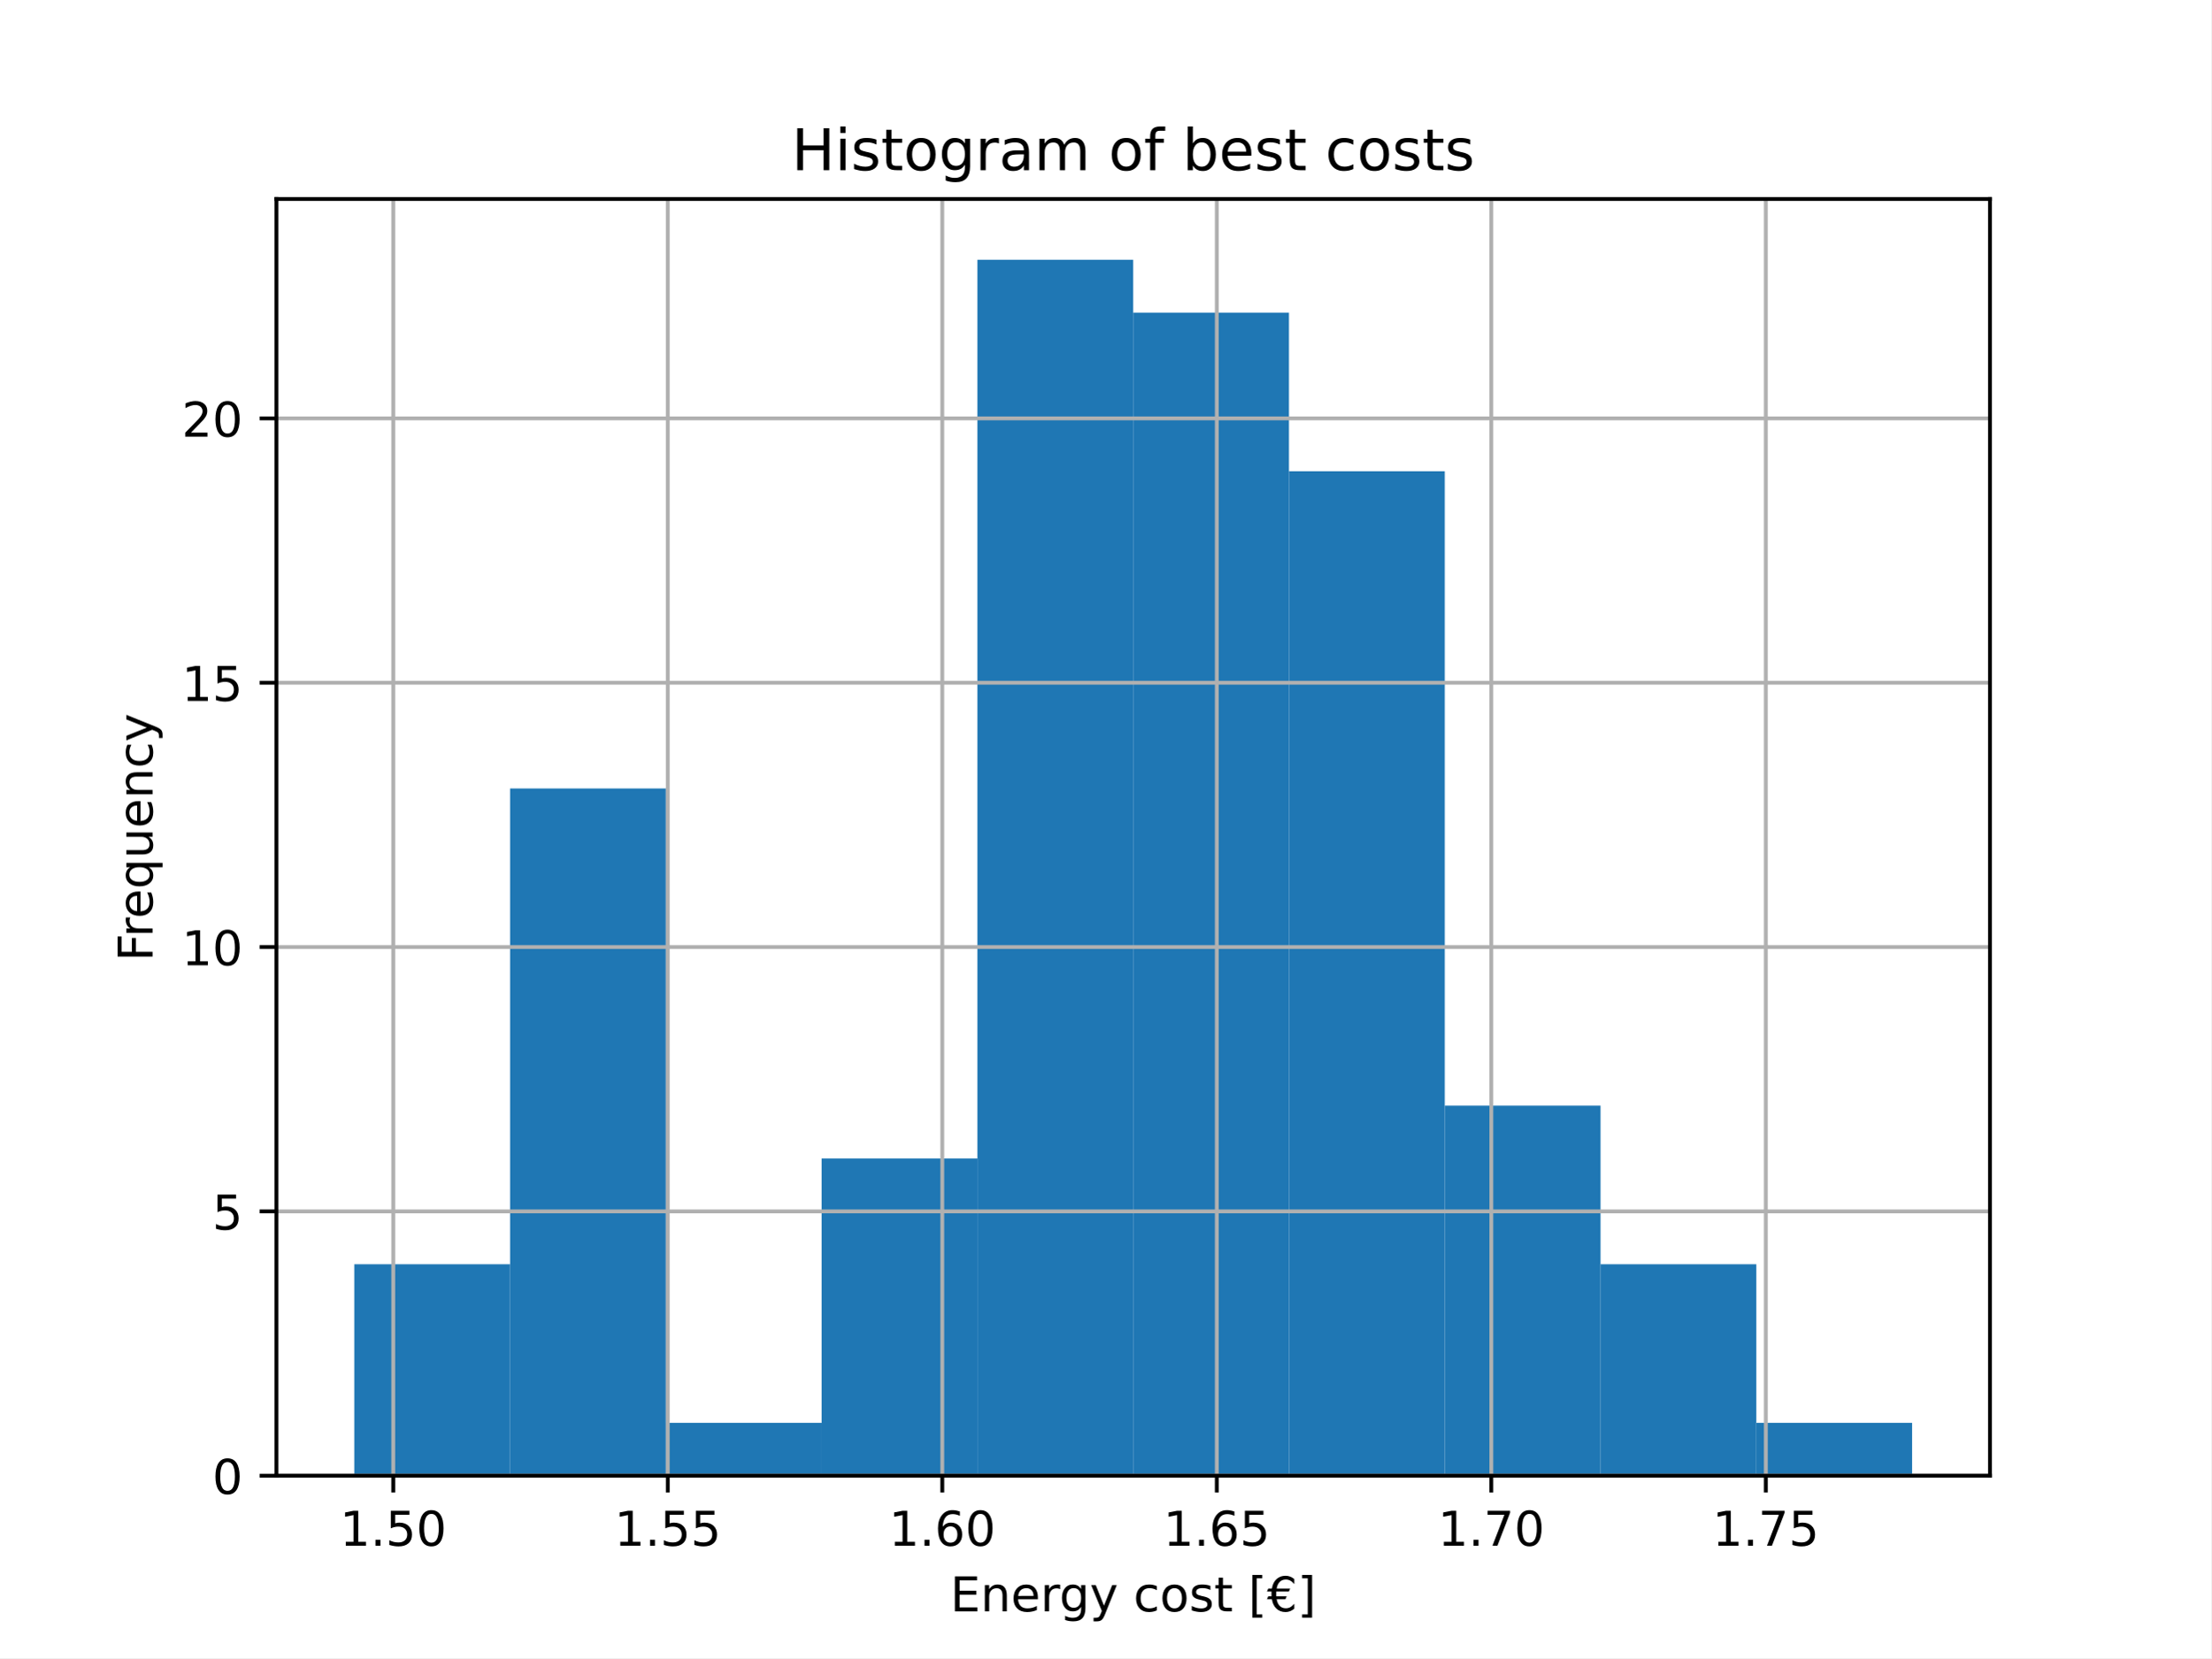
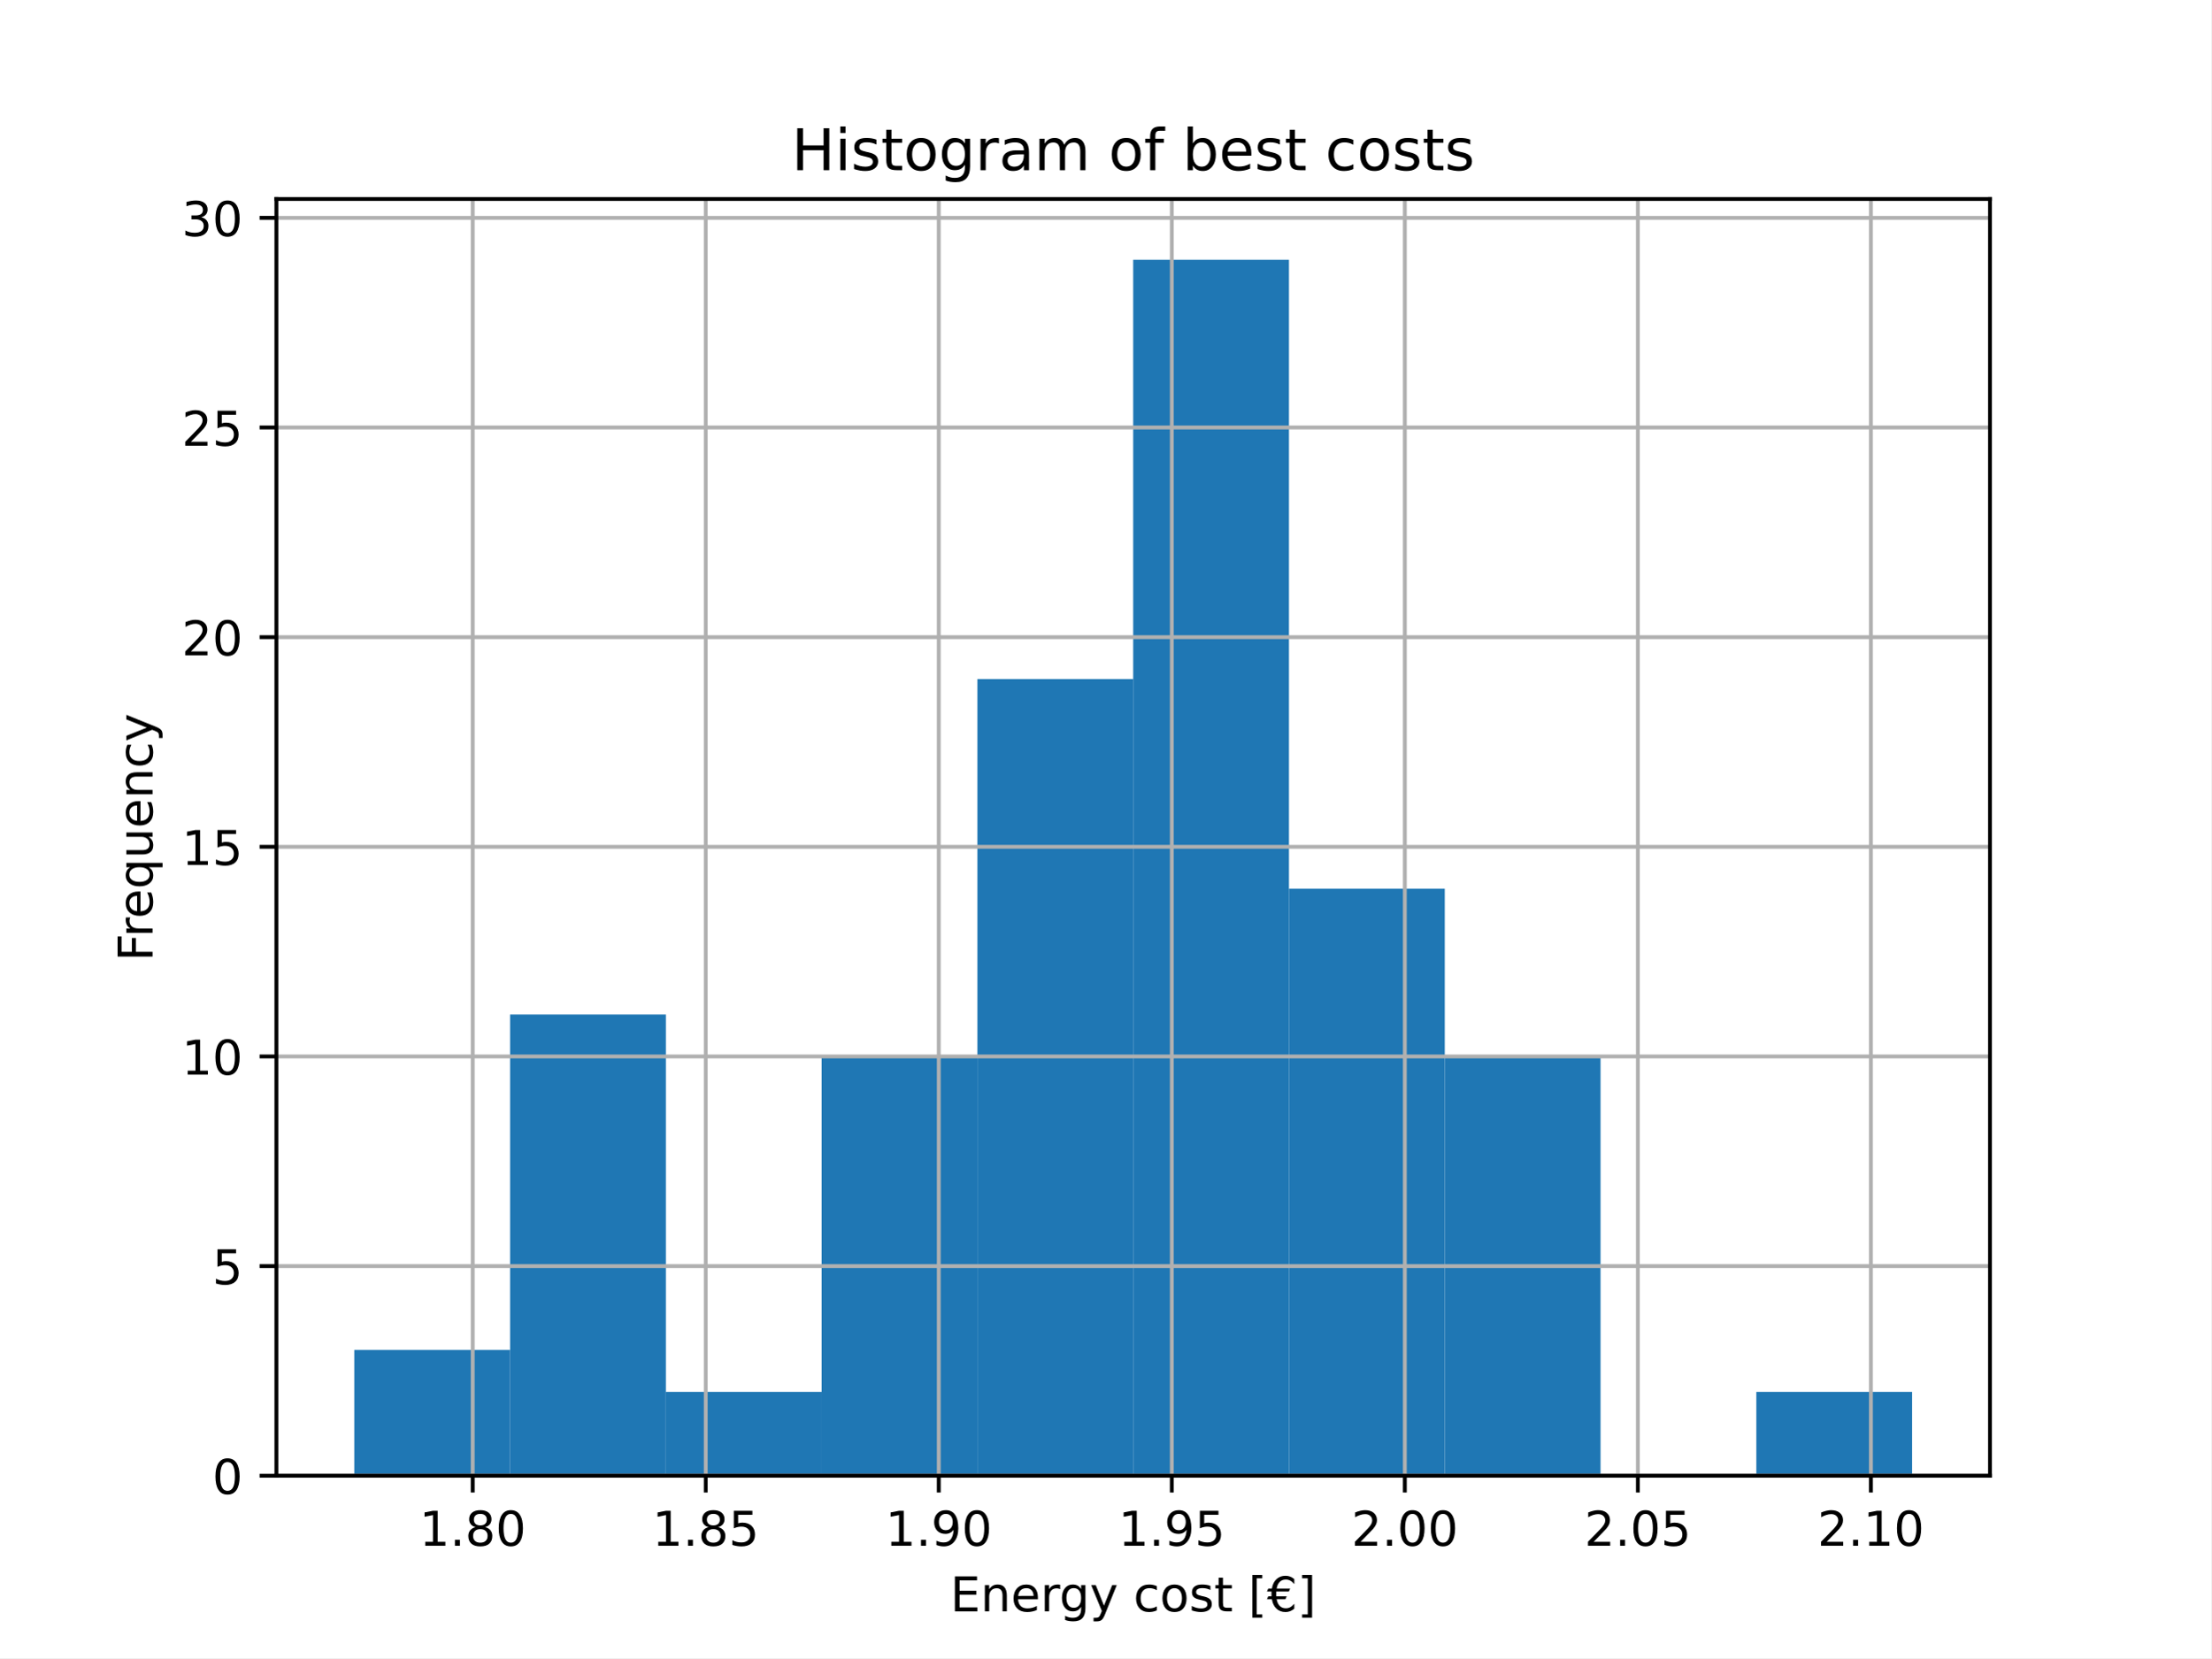
<svg xmlns="http://www.w3.org/2000/svg" xmlns:xlink="http://www.w3.org/1999/xlink" width="460.8pt" height="345.6pt" viewBox="0 0 460.8 345.6" version="1.1">
  <defs>
    <style type="text/css">*{stroke-linejoin: round; stroke-linecap: butt}</style>
  </defs>
  <g id="figure_1">
    <g id="patch_1">
      <path d="M 0 345.6  L 460.8 345.6  L 460.8 0  L 0 0  z " style="fill: #ffffff" />
    </g>
    <g id="axes_1">
      <g id="patch_2">
        <path d="M 57.6 307.584  L 414.72 307.584  L 414.72 41.472  L 57.6 41.472  z " style="fill: #ffffff" />
      </g>
      <g id="patch_3">
-         <path d="M 73.833 307.584  L 106.298 307.584  L 106.298 263.507  L 73.833 263.507  z " clip-path="url(#p24745ad44f)" style="fill: #1f77b4" />
+         <path d="M 73.833 307.584  L 106.298 307.584  L 106.298 281.366  L 73.833 281.366  z " clip-path="url(#pb0ea1dc744)" style="fill: #1f77b4" />
      </g>
      <g id="patch_4">
-         <path d="M 106.298 307.584  L 138.764 307.584  L 138.764 164.335  L 106.298 164.335  z " clip-path="url(#p24745ad44f)" style="fill: #1f77b4" />
+         <path d="M 106.298 307.584  L 138.764 307.584  L 138.764 211.452  L 106.298 211.452  z " clip-path="url(#pb0ea1dc744)" style="fill: #1f77b4" />
      </g>
      <g id="patch_5">
-         <path d="M 138.764 307.584  L 171.229 307.584  L 171.229 296.565  L 138.764 296.565  z " clip-path="url(#p24745ad44f)" style="fill: #1f77b4" />
+         <path d="M 138.764 307.584  L 171.229 307.584  L 171.229 290.105  L 138.764 290.105  z " clip-path="url(#pb0ea1dc744)" style="fill: #1f77b4" />
      </g>
      <g id="patch_6">
-         <path d="M 171.229 307.584  L 203.695 307.584  L 203.695 241.469  L 171.229 241.469  z " clip-path="url(#p24745ad44f)" style="fill: #1f77b4" />
+         <path d="M 171.229 307.584  L 203.695 307.584  L 203.695 220.191  L 171.229 220.191  z " clip-path="url(#pb0ea1dc744)" style="fill: #1f77b4" />
      </g>
      <g id="patch_7">
-         <path d="M 203.695 307.584  L 236.16 307.584  L 236.16 54.144  L 203.695 54.144  z " clip-path="url(#p24745ad44f)" style="fill: #1f77b4" />
+         <path d="M 203.695 307.584  L 236.16 307.584  L 236.16 141.537  L 203.695 141.537  z " clip-path="url(#pb0ea1dc744)" style="fill: #1f77b4" />
      </g>
      <g id="patch_8">
-         <path d="M 236.16 307.584  L 268.625 307.584  L 268.625 65.163  L 236.16 65.163  z " clip-path="url(#p24745ad44f)" style="fill: #1f77b4" />
+         <path d="M 236.16 307.584  L 268.625 307.584  L 268.625 54.144  L 236.16 54.144  z " clip-path="url(#pb0ea1dc744)" style="fill: #1f77b4" />
      </g>
      <g id="patch_9">
-         <path d="M 268.625 307.584  L 301.091 307.584  L 301.091 98.221  L 268.625 98.221  z " clip-path="url(#p24745ad44f)" style="fill: #1f77b4" />
+         <path d="M 268.625 307.584  L 301.091 307.584  L 301.091 185.234  L 268.625 185.234  z " clip-path="url(#pb0ea1dc744)" style="fill: #1f77b4" />
      </g>
      <g id="patch_10">
-         <path d="M 301.091 307.584  L 333.556 307.584  L 333.556 230.45  L 301.091 230.45  z " clip-path="url(#p24745ad44f)" style="fill: #1f77b4" />
+         <path d="M 301.091 307.584  L 333.556 307.584  L 333.556 220.191  L 301.091 220.191  z " clip-path="url(#pb0ea1dc744)" style="fill: #1f77b4" />
      </g>
      <g id="patch_11">
-         <path d="M 333.556 307.584  L 366.022 307.584  L 366.022 263.507  L 333.556 263.507  z " clip-path="url(#p24745ad44f)" style="fill: #1f77b4" />
+         <path d="M 333.556 307.584  L 366.022 307.584  L 366.022 307.584  L 333.556 307.584  z " clip-path="url(#pb0ea1dc744)" style="fill: #1f77b4" />
      </g>
      <g id="patch_12">
-         <path d="M 366.022 307.584  L 398.487 307.584  L 398.487 296.565  L 366.022 296.565  z " clip-path="url(#p24745ad44f)" style="fill: #1f77b4" />
+         <path d="M 366.022 307.584  L 398.487 307.584  L 398.487 290.105  L 366.022 290.105  z " clip-path="url(#pb0ea1dc744)" style="fill: #1f77b4" />
      </g>
      <g id="matplotlib.axis_1">
        <g id="xtick_1">
          <g id="line2d_1">
-             <path d="M 81.953 307.584  L 81.953 41.472  " clip-path="url(#p24745ad44f)" style="fill: none; stroke: #b0b0b0; stroke-width: 0.8; stroke-linecap: square" />
+             <path d="M 98.51 307.584  L 98.51 41.472  " clip-path="url(#pb0ea1dc744)" style="fill: none; stroke: #b0b0b0; stroke-width: 0.8; stroke-linecap: square" />
          </g>
          <g id="line2d_2">
            <defs>
-               <path id="mdf39eae958" d="M 0 0  L 0 3.5  " style="stroke: #000000; stroke-width: 0.8" />
+               <path id="md503372b90" d="M 0 0  L 0 3.5  " style="stroke: #000000; stroke-width: 0.8" />
            </defs>
            <g>
-               <use xlink:href="#mdf39eae958" x="81.953" y="307.584" style="stroke: #000000; stroke-width: 0.8" />
+               <use xlink:href="#md503372b90" x="98.51" y="307.584" style="stroke: #000000; stroke-width: 0.8" />
            </g>
          </g>
          <g id="text_1">
-             <g transform="translate(70.8206 322.1824) scale(0.1 -0.1)">
+             <g transform="translate(87.37721 322.1824) scale(0.1 -0.1)">
              <defs>
                <path id="DejaVuSans-31" d="M 794 531  L 1825 531  L 1825 4091  L 703 3866  L 703 4441  L 1819 4666  L 2450 4666  L 2450 531  L 3481 531  L 3481 0  L 794 0  L 794 531  z " transform="scale(0.015625)" />
                <path id="DejaVuSans-2e" d="M 684 794  L 1344 794  L 1344 0  L 684 0  L 684 794  z " transform="scale(0.015625)" />
-                 <path id="DejaVuSans-35" d="M 691 4666  L 3169 4666  L 3169 4134  L 1269 4134  L 1269 2991  Q 1406 3038 1543 3061  Q 1681 3084 1819 3084  Q 2600 3084 3056 2656  Q 3513 2228 3513 1497  Q 3513 744 3044 326  Q 2575 -91 1722 -91  Q 1428 -91 1123 -41  Q 819 9 494 109  L 494 744  Q 775 591 1075 516  Q 1375 441 1709 441  Q 2250 441 2565 725  Q 2881 1009 2881 1497  Q 2881 1984 2565 2268  Q 2250 2553 1709 2553  Q 1456 2553 1204 2497  Q 953 2441 691 2322  L 691 4666  z " transform="scale(0.015625)" />
+                 <path id="DejaVuSans-38" d="M 2034 2216  Q 1584 2216 1326 1975  Q 1069 1734 1069 1313  Q 1069 891 1326 650  Q 1584 409 2034 409  Q 2484 409 2743 651  Q 3003 894 3003 1313  Q 3003 1734 2745 1975  Q 2488 2216 2034 2216  z M 1403 2484  Q 997 2584 770 2862  Q 544 3141 544 3541  Q 544 4100 942 4425  Q 1341 4750 2034 4750  Q 2731 4750 3128 4425  Q 3525 4100 3525 3541  Q 3525 3141 3298 2862  Q 3072 2584 2669 2484  Q 3125 2378 3379 2068  Q 3634 1759 3634 1313  Q 3634 634 3220 271  Q 2806 -91 2034 -91  Q 1263 -91 848 271  Q 434 634 434 1313  Q 434 1759 690 2068  Q 947 2378 1403 2484  z M 1172 3481  Q 1172 3119 1398 2916  Q 1625 2713 2034 2713  Q 2441 2713 2670 2916  Q 2900 3119 2900 3481  Q 2900 3844 2670 4047  Q 2441 4250 2034 4250  Q 1625 4250 1398 4047  Q 1172 3844 1172 3481  z " transform="scale(0.015625)" />
                <path id="DejaVuSans-30" d="M 2034 4250  Q 1547 4250 1301 3770  Q 1056 3291 1056 2328  Q 1056 1369 1301 889  Q 1547 409 2034 409  Q 2525 409 2770 889  Q 3016 1369 3016 2328  Q 3016 3291 2770 3770  Q 2525 4250 2034 4250  z M 2034 4750  Q 2819 4750 3233 4129  Q 3647 3509 3647 2328  Q 3647 1150 3233 529  Q 2819 -91 2034 -91  Q 1250 -91 836 529  Q 422 1150 422 2328  Q 422 3509 836 4129  Q 1250 4750 2034 4750  z " transform="scale(0.015625)" />
              </defs>
              <use xlink:href="#DejaVuSans-31" />
              <use xlink:href="#DejaVuSans-2e" x="63.623" />
-               <use xlink:href="#DejaVuSans-35" x="95.41" />
+               <use xlink:href="#DejaVuSans-38" x="95.41" />
              <use xlink:href="#DejaVuSans-30" x="159.033" />
            </g>
          </g>
        </g>
        <g id="xtick_2">
          <g id="line2d_3">
-             <path d="M 139.164 307.584  L 139.164 41.472  " clip-path="url(#p24745ad44f)" style="fill: none; stroke: #b0b0b0; stroke-width: 0.8; stroke-linecap: square" />
+             <path d="M 147.076 307.584  L 147.076 41.472  " clip-path="url(#pb0ea1dc744)" style="fill: none; stroke: #b0b0b0; stroke-width: 0.8; stroke-linecap: square" />
          </g>
          <g id="line2d_4">
            <g>
-               <use xlink:href="#mdf39eae958" x="139.164" y="307.584" style="stroke: #000000; stroke-width: 0.8" />
+               <use xlink:href="#md503372b90" x="147.076" y="307.584" style="stroke: #000000; stroke-width: 0.8" />
            </g>
          </g>
          <g id="text_2">
-             <g transform="translate(128.0309 322.1824) scale(0.1 -0.1)">
-               <use xlink:href="#DejaVuSans-31" />
-               <use xlink:href="#DejaVuSans-2e" x="63.623" />
-               <use xlink:href="#DejaVuSans-35" x="95.41" />
+             <g transform="translate(135.943 322.1824) scale(0.1 -0.1)">
+               <defs>
+                 <path id="DejaVuSans-35" d="M 691 4666  L 3169 4666  L 3169 4134  L 1269 4134  L 1269 2991  Q 1406 3038 1543 3061  Q 1681 3084 1819 3084  Q 2600 3084 3056 2656  Q 3513 2228 3513 1497  Q 3513 744 3044 326  Q 2575 -91 1722 -91  Q 1428 -91 1123 -41  Q 819 9 494 109  L 494 744  Q 775 591 1075 516  Q 1375 441 1709 441  Q 2250 441 2565 725  Q 2881 1009 2881 1497  Q 2881 1984 2565 2268  Q 2250 2553 1709 2553  Q 1456 2553 1204 2497  Q 953 2441 691 2322  L 691 4666  z " transform="scale(0.015625)" />
+               </defs>
+               <use xlink:href="#DejaVuSans-31" />
+               <use xlink:href="#DejaVuSans-2e" x="63.623" />
+               <use xlink:href="#DejaVuSans-38" x="95.41" />
              <use xlink:href="#DejaVuSans-35" x="159.033" />
            </g>
          </g>
        </g>
        <g id="xtick_3">
          <g id="line2d_5">
-             <path d="M 196.374 307.584  L 196.374 41.472  " clip-path="url(#p24745ad44f)" style="fill: none; stroke: #b0b0b0; stroke-width: 0.8; stroke-linecap: square" />
+             <path d="M 195.642 307.584  L 195.642 41.472  " clip-path="url(#pb0ea1dc744)" style="fill: none; stroke: #b0b0b0; stroke-width: 0.8; stroke-linecap: square" />
          </g>
          <g id="line2d_6">
            <g>
-               <use xlink:href="#mdf39eae958" x="196.374" y="307.584" style="stroke: #000000; stroke-width: 0.8" />
+               <use xlink:href="#md503372b90" x="195.642" y="307.584" style="stroke: #000000; stroke-width: 0.8" />
            </g>
          </g>
          <g id="text_3">
-             <g transform="translate(185.2412 322.1824) scale(0.1 -0.1)">
+             <g transform="translate(184.5088 322.1824) scale(0.1 -0.1)">
              <defs>
-                 <path id="DejaVuSans-36" d="M 2113 2584  Q 1688 2584 1439 2293  Q 1191 2003 1191 1497  Q 1191 994 1439 701  Q 1688 409 2113 409  Q 2538 409 2786 701  Q 3034 994 3034 1497  Q 3034 2003 2786 2293  Q 2538 2584 2113 2584  z M 3366 4563  L 3366 3988  Q 3128 4100 2886 4159  Q 2644 4219 2406 4219  Q 1781 4219 1451 3797  Q 1122 3375 1075 2522  Q 1259 2794 1537 2939  Q 1816 3084 2150 3084  Q 2853 3084 3261 2657  Q 3669 2231 3669 1497  Q 3669 778 3244 343  Q 2819 -91 2113 -91  Q 1303 -91 875 529  Q 447 1150 447 2328  Q 447 3434 972 4092  Q 1497 4750 2381 4750  Q 2619 4750 2861 4703  Q 3103 4656 3366 4563  z " transform="scale(0.015625)" />
+                 <path id="DejaVuSans-39" d="M 703 97  L 703 672  Q 941 559 1184 500  Q 1428 441 1663 441  Q 2288 441 2617 861  Q 2947 1281 2994 2138  Q 2813 1869 2534 1725  Q 2256 1581 1919 1581  Q 1219 1581 811 2004  Q 403 2428 403 3163  Q 403 3881 828 4315  Q 1253 4750 1959 4750  Q 2769 4750 3195 4129  Q 3622 3509 3622 2328  Q 3622 1225 3098 567  Q 2575 -91 1691 -91  Q 1453 -91 1209 -44  Q 966 3 703 97  z M 1959 2075  Q 2384 2075 2632 2365  Q 2881 2656 2881 3163  Q 2881 3666 2632 3958  Q 2384 4250 1959 4250  Q 1534 4250 1286 3958  Q 1038 3666 1038 3163  Q 1038 2656 1286 2365  Q 1534 2075 1959 2075  z " transform="scale(0.015625)" />
              </defs>
              <use xlink:href="#DejaVuSans-31" />
              <use xlink:href="#DejaVuSans-2e" x="63.623" />
-               <use xlink:href="#DejaVuSans-36" x="95.41" />
+               <use xlink:href="#DejaVuSans-39" x="95.41" />
              <use xlink:href="#DejaVuSans-30" x="159.033" />
            </g>
          </g>
        </g>
        <g id="xtick_4">
          <g id="line2d_7">
-             <path d="M 253.584 307.584  L 253.584 41.472  " clip-path="url(#p24745ad44f)" style="fill: none; stroke: #b0b0b0; stroke-width: 0.8; stroke-linecap: square" />
+             <path d="M 244.207 307.584  L 244.207 41.472  " clip-path="url(#pb0ea1dc744)" style="fill: none; stroke: #b0b0b0; stroke-width: 0.8; stroke-linecap: square" />
          </g>
          <g id="line2d_8">
            <g>
-               <use xlink:href="#mdf39eae958" x="253.584" y="307.584" style="stroke: #000000; stroke-width: 0.8" />
+               <use xlink:href="#md503372b90" x="244.207" y="307.584" style="stroke: #000000; stroke-width: 0.8" />
            </g>
          </g>
          <g id="text_4">
-             <g transform="translate(242.4516 322.1824) scale(0.1 -0.1)">
-               <use xlink:href="#DejaVuSans-31" />
-               <use xlink:href="#DejaVuSans-2e" x="63.623" />
-               <use xlink:href="#DejaVuSans-36" x="95.41" />
+             <g transform="translate(233.0746 322.1824) scale(0.1 -0.1)">
+               <use xlink:href="#DejaVuSans-31" />
+               <use xlink:href="#DejaVuSans-2e" x="63.623" />
+               <use xlink:href="#DejaVuSans-39" x="95.41" />
              <use xlink:href="#DejaVuSans-35" x="159.033" />
            </g>
          </g>
        </g>
        <g id="xtick_5">
          <g id="line2d_9">
-             <path d="M 310.795 307.584  L 310.795 41.472  " clip-path="url(#p24745ad44f)" style="fill: none; stroke: #b0b0b0; stroke-width: 0.8; stroke-linecap: square" />
+             <path d="M 292.773 307.584  L 292.773 41.472  " clip-path="url(#pb0ea1dc744)" style="fill: none; stroke: #b0b0b0; stroke-width: 0.8; stroke-linecap: square" />
          </g>
          <g id="line2d_10">
            <g>
-               <use xlink:href="#mdf39eae958" x="310.795" y="307.584" style="stroke: #000000; stroke-width: 0.8" />
+               <use xlink:href="#md503372b90" x="292.773" y="307.584" style="stroke: #000000; stroke-width: 0.8" />
            </g>
          </g>
          <g id="text_5">
-             <g transform="translate(299.6619 322.1824) scale(0.1 -0.1)">
+             <g transform="translate(281.6404 322.1824) scale(0.1 -0.1)">
              <defs>
-                 <path id="DejaVuSans-37" d="M 525 4666  L 3525 4666  L 3525 4397  L 1831 0  L 1172 0  L 2766 4134  L 525 4134  L 525 4666  z " transform="scale(0.015625)" />
+                 <path id="DejaVuSans-32" d="M 1228 531  L 3431 531  L 3431 0  L 469 0  L 469 531  Q 828 903 1448 1529  Q 2069 2156 2228 2338  Q 2531 2678 2651 2914  Q 2772 3150 2772 3378  Q 2772 3750 2511 3984  Q 2250 4219 1831 4219  Q 1534 4219 1204 4116  Q 875 4013 500 3803  L 500 4441  Q 881 4594 1212 4672  Q 1544 4750 1819 4750  Q 2544 4750 2975 4387  Q 3406 4025 3406 3419  Q 3406 3131 3298 2873  Q 3191 2616 2906 2266  Q 2828 2175 2409 1742  Q 1991 1309 1228 531  z " transform="scale(0.015625)" />
              </defs>
-               <use xlink:href="#DejaVuSans-31" />
-               <use xlink:href="#DejaVuSans-2e" x="63.623" />
-               <use xlink:href="#DejaVuSans-37" x="95.41" />
+               <use xlink:href="#DejaVuSans-32" />
+               <use xlink:href="#DejaVuSans-2e" x="63.623" />
+               <use xlink:href="#DejaVuSans-30" x="95.41" />
              <use xlink:href="#DejaVuSans-30" x="159.033" />
            </g>
          </g>
        </g>
        <g id="xtick_6">
          <g id="line2d_11">
-             <path d="M 368.005 307.584  L 368.005 41.472  " clip-path="url(#p24745ad44f)" style="fill: none; stroke: #b0b0b0; stroke-width: 0.8; stroke-linecap: square" />
+             <path d="M 341.339 307.584  L 341.339 41.472  " clip-path="url(#pb0ea1dc744)" style="fill: none; stroke: #b0b0b0; stroke-width: 0.8; stroke-linecap: square" />
          </g>
          <g id="line2d_12">
            <g>
-               <use xlink:href="#mdf39eae958" x="368.005" y="307.584" style="stroke: #000000; stroke-width: 0.8" />
+               <use xlink:href="#md503372b90" x="341.339" y="307.584" style="stroke: #000000; stroke-width: 0.8" />
            </g>
          </g>
          <g id="text_6">
-             <g transform="translate(356.8722 322.1824) scale(0.1 -0.1)">
-               <use xlink:href="#DejaVuSans-31" />
-               <use xlink:href="#DejaVuSans-2e" x="63.623" />
-               <use xlink:href="#DejaVuSans-37" x="95.41" />
+             <g transform="translate(330.2062 322.1824) scale(0.1 -0.1)">
+               <use xlink:href="#DejaVuSans-32" />
+               <use xlink:href="#DejaVuSans-2e" x="63.623" />
+               <use xlink:href="#DejaVuSans-30" x="95.41" />
              <use xlink:href="#DejaVuSans-35" x="159.033" />
            </g>
          </g>
        </g>
-         <g id="text_7">
+         <g id="xtick_7">
+           <g id="line2d_13">
+             <path d="M 389.905 307.584  L 389.905 41.472  " clip-path="url(#pb0ea1dc744)" style="fill: none; stroke: #b0b0b0; stroke-width: 0.8; stroke-linecap: square" />
+           </g>
+           <g id="line2d_14">
+             <g>
+               <use xlink:href="#md503372b90" x="389.905" y="307.584" style="stroke: #000000; stroke-width: 0.8" />
+             </g>
+           </g>
+           <g id="text_7">
+             <g transform="translate(378.772 322.1824) scale(0.1 -0.1)">
+               <use xlink:href="#DejaVuSans-32" />
+               <use xlink:href="#DejaVuSans-2e" x="63.623" />
+               <use xlink:href="#DejaVuSans-31" x="95.41" />
+               <use xlink:href="#DejaVuSans-30" x="159.033" />
+             </g>
+           </g>
+         </g>
+         <g id="text_8">
          <g transform="translate(198.0194 335.8606) scale(0.1 -0.1)">
            <defs>
              <path id="DejaVuSans-45" d="M 628 4666  L 3578 4666  L 3578 4134  L 1259 4134  L 1259 2753  L 3481 2753  L 3481 2222  L 1259 2222  L 1259 531  L 3634 531  L 3634 0  L 628 0  L 628 4666  z " transform="scale(0.015625)" />
              <path id="DejaVuSans-6e" d="M 3513 2113  L 3513 0  L 2938 0  L 2938 2094  Q 2938 2591 2744 2837  Q 2550 3084 2163 3084  Q 1697 3084 1428 2787  Q 1159 2491 1159 1978  L 1159 0  L 581 0  L 581 3500  L 1159 3500  L 1159 2956  Q 1366 3272 1645 3428  Q 1925 3584 2291 3584  Q 2894 3584 3203 3211  Q 3513 2838 3513 2113  z " transform="scale(0.015625)" />
              <path id="DejaVuSans-65" d="M 3597 1894  L 3597 1613  L 953 1613  Q 991 1019 1311 708  Q 1631 397 2203 397  Q 2534 397 2845 478  Q 3156 559 3463 722  L 3463 178  Q 3153 47 2828 -22  Q 2503 -91 2169 -91  Q 1331 -91 842 396  Q 353 884 353 1716  Q 353 2575 817 3079  Q 1281 3584 2069 3584  Q 2775 3584 3186 3129  Q 3597 2675 3597 1894  z M 3022 2063  Q 3016 2534 2758 2815  Q 2500 3097 2075 3097  Q 1594 3097 1305 2825  Q 1016 2553 972 2059  L 3022 2063  z " transform="scale(0.015625)" />
              <path id="DejaVuSans-72" d="M 2631 2963  Q 2534 3019 2420 3045  Q 2306 3072 2169 3072  Q 1681 3072 1420 2755  Q 1159 2438 1159 1844  L 1159 0  L 581 0  L 581 3500  L 1159 3500  L 1159 2956  Q 1341 3275 1631 3429  Q 1922 3584 2338 3584  Q 2397 3584 2469 3576  Q 2541 3569 2628 3553  L 2631 2963  z " transform="scale(0.015625)" />
              <path id="DejaVuSans-67" d="M 2906 1791  Q 2906 2416 2648 2759  Q 2391 3103 1925 3103  Q 1463 3103 1205 2759  Q 947 2416 947 1791  Q 947 1169 1205 825  Q 1463 481 1925 481  Q 2391 481 2648 825  Q 2906 1169 2906 1791  z M 3481 434  Q 3481 -459 3084 -895  Q 2688 -1331 1869 -1331  Q 1566 -1331 1297 -1286  Q 1028 -1241 775 -1147  L 775 -588  Q 1028 -725 1275 -790  Q 1522 -856 1778 -856  Q 2344 -856 2625 -561  Q 2906 -266 2906 331  L 2906 616  Q 2728 306 2450 153  Q 2172 0 1784 0  Q 1141 0 747 490  Q 353 981 353 1791  Q 353 2603 747 3093  Q 1141 3584 1784 3584  Q 2172 3584 2450 3431  Q 2728 3278 2906 2969  L 2906 3500  L 3481 3500  L 3481 434  z " transform="scale(0.015625)" />
              <path id="DejaVuSans-79" d="M 2059 -325  Q 1816 -950 1584 -1140  Q 1353 -1331 966 -1331  L 506 -1331  L 506 -850  L 844 -850  Q 1081 -850 1212 -737  Q 1344 -625 1503 -206  L 1606 56  L 191 3500  L 800 3500  L 1894 763  L 2988 3500  L 3597 3500  L 2059 -325  z " transform="scale(0.015625)" />
              <path id="DejaVuSans-20" transform="scale(0.015625)" />
              <path id="DejaVuSans-63" d="M 3122 3366  L 3122 2828  Q 2878 2963 2633 3030  Q 2388 3097 2138 3097  Q 1578 3097 1268 2742  Q 959 2388 959 1747  Q 959 1106 1268 751  Q 1578 397 2138 397  Q 2388 397 2633 464  Q 2878 531 3122 666  L 3122 134  Q 2881 22 2623 -34  Q 2366 -91 2075 -91  Q 1284 -91 818 406  Q 353 903 353 1747  Q 353 2603 823 3093  Q 1294 3584 2113 3584  Q 2378 3584 2631 3529  Q 2884 3475 3122 3366  z " transform="scale(0.015625)" />
              <path id="DejaVuSans-6f" d="M 1959 3097  Q 1497 3097 1228 2736  Q 959 2375 959 1747  Q 959 1119 1226 758  Q 1494 397 1959 397  Q 2419 397 2687 759  Q 2956 1122 2956 1747  Q 2956 2369 2687 2733  Q 2419 3097 1959 3097  z M 1959 3584  Q 2709 3584 3137 3096  Q 3566 2609 3566 1747  Q 3566 888 3137 398  Q 2709 -91 1959 -91  Q 1206 -91 779 398  Q 353 888 353 1747  Q 353 2609 779 3096  Q 1206 3584 1959 3584  z " transform="scale(0.015625)" />
              <path id="DejaVuSans-73" d="M 2834 3397  L 2834 2853  Q 2591 2978 2328 3040  Q 2066 3103 1784 3103  Q 1356 3103 1142 2972  Q 928 2841 928 2578  Q 928 2378 1081 2264  Q 1234 2150 1697 2047  L 1894 2003  Q 2506 1872 2764 1633  Q 3022 1394 3022 966  Q 3022 478 2636 193  Q 2250 -91 1575 -91  Q 1294 -91 989 -36  Q 684 19 347 128  L 347 722  Q 666 556 975 473  Q 1284 391 1588 391  Q 1994 391 2212 530  Q 2431 669 2431 922  Q 2431 1156 2273 1281  Q 2116 1406 1581 1522  L 1381 1569  Q 847 1681 609 1914  Q 372 2147 372 2553  Q 372 3047 722 3315  Q 1072 3584 1716 3584  Q 2034 3584 2315 3537  Q 2597 3491 2834 3397  z " transform="scale(0.015625)" />
              <path id="DejaVuSans-74" d="M 1172 4494  L 1172 3500  L 2356 3500  L 2356 3053  L 1172 3053  L 1172 1153  Q 1172 725 1289 603  Q 1406 481 1766 481  L 2356 481  L 2356 0  L 1766 0  Q 1100 0 847 248  Q 594 497 594 1153  L 594 3053  L 172 3053  L 172 3500  L 594 3500  L 594 4494  L 1172 4494  z " transform="scale(0.015625)" />
              <path id="DejaVuSans-5b" d="M 550 4863  L 1875 4863  L 1875 4416  L 1125 4416  L 1125 -397  L 1875 -397  L 1875 -844  L 550 -844  L 550 4863  z " transform="scale(0.015625)" />
              <path id="DejaVuSans-20ac" d="M 3647 4306  L 3647 3641  Q 3363 3969 3098 4109  Q 2834 4250 2516 4250  Q 2025 4250 1709 3937  Q 1394 3625 1294 3041  L 3097 3041  L 2925 2656  L 1244 2656  Q 1238 2581 1236 2509  Q 1234 2438 1234 2328  Q 1234 2228 1236 2156  Q 1238 2084 1244 2009  L 2638 2009  L 2463 1625  L 1294 1625  Q 1394 1041 1709 725  Q 2025 409 2516 409  Q 2834 409 3098 550  Q 3363 691 3647 1019  L 3647 359  Q 3369 134 3080 21  Q 2791 -91 2491 -91  Q 1750 -91 1267 362  Q 784 816 659 1625  L 0 1625  L 172 2009  L 606 2009  Q 606 2081 604 2154  Q 603 2228 603 2328  Q 603 2438 604 2511  Q 606 2584 606 2656  L 0 2656  L 172 3041  L 659 3041  Q 784 3844 1268 4297  Q 1753 4750 2491 4750  Q 2797 4750 3086 4639  Q 3375 4528 3647 4306  z " transform="scale(0.015625)" />
              <path id="DejaVuSans-5d" d="M 1947 4863  L 1947 -844  L 622 -844  L 622 -397  L 1369 -397  L 1369 4416  L 622 4416  L 622 4863  L 1947 4863  z " transform="scale(0.015625)" />
            </defs>
            <use xlink:href="#DejaVuSans-45" />
            <use xlink:href="#DejaVuSans-6e" x="63.184" />
            <use xlink:href="#DejaVuSans-65" x="126.562" />
            <use xlink:href="#DejaVuSans-72" x="188.086" />
            <use xlink:href="#DejaVuSans-67" x="227.449" />
            <use xlink:href="#DejaVuSans-79" x="290.926" />
            <use xlink:href="#DejaVuSans-20" x="350.105" />
            <use xlink:href="#DejaVuSans-63" x="381.893" />
            <use xlink:href="#DejaVuSans-6f" x="436.873" />
            <use xlink:href="#DejaVuSans-73" x="498.055" />
            <use xlink:href="#DejaVuSans-74" x="550.154" />
            <use xlink:href="#DejaVuSans-20" x="589.363" />
            <use xlink:href="#DejaVuSans-5b" x="621.15" />
            <use xlink:href="#DejaVuSans-20ac" x="660.164" />
            <use xlink:href="#DejaVuSans-5d" x="723.787" />
          </g>
        </g>
      </g>
      <g id="matplotlib.axis_2">
        <g id="ytick_1">
-           <g id="line2d_13">
-             <path d="M 57.6 307.584  L 414.72 307.584  " clip-path="url(#p24745ad44f)" style="fill: none; stroke: #b0b0b0; stroke-width: 0.8; stroke-linecap: square" />
-           </g>
-           <g id="line2d_14">
+           <g id="line2d_15">
+             <path d="M 57.6 307.584  L 414.72 307.584  " clip-path="url(#pb0ea1dc744)" style="fill: none; stroke: #b0b0b0; stroke-width: 0.8; stroke-linecap: square" />
+           </g>
+           <g id="line2d_16">
            <defs>
-               <path id="m41ca231618" d="M 0 0  L -3.5 0  " style="stroke: #000000; stroke-width: 0.8" />
+               <path id="m5f1fbdbd69" d="M 0 0  L -3.5 0  " style="stroke: #000000; stroke-width: 0.8" />
            </defs>
            <g>
-               <use xlink:href="#m41ca231618" x="57.6" y="307.584" style="stroke: #000000; stroke-width: 0.8" />
-             </g>
-           </g>
-           <g id="text_8">
+               <use xlink:href="#m5f1fbdbd69" x="57.6" y="307.584" style="stroke: #000000; stroke-width: 0.8" />
+             </g>
+           </g>
+           <g id="text_9">
            <g transform="translate(44.2375 311.3832) scale(0.1 -0.1)">
              <use xlink:href="#DejaVuSans-30" />
            </g>
          </g>
        </g>
        <g id="ytick_2">
-           <g id="line2d_15">
-             <path d="M 57.6 252.488  L 414.72 252.488  " clip-path="url(#p24745ad44f)" style="fill: none; stroke: #b0b0b0; stroke-width: 0.8; stroke-linecap: square" />
-           </g>
-           <g id="line2d_16">
-             <g>
-               <use xlink:href="#m41ca231618" x="57.6" y="252.488" style="stroke: #000000; stroke-width: 0.8" />
-             </g>
-           </g>
-           <g id="text_9">
-             <g transform="translate(44.2375 256.2876) scale(0.1 -0.1)">
+           <g id="line2d_17">
+             <path d="M 57.6 263.887  L 414.72 263.887  " clip-path="url(#pb0ea1dc744)" style="fill: none; stroke: #b0b0b0; stroke-width: 0.8; stroke-linecap: square" />
+           </g>
+           <g id="line2d_18">
+             <g>
+               <use xlink:href="#m5f1fbdbd69" x="57.6" y="263.887" style="stroke: #000000; stroke-width: 0.8" />
+             </g>
+           </g>
+           <g id="text_10">
+             <g transform="translate(44.2375 267.6867) scale(0.1 -0.1)">
              <use xlink:href="#DejaVuSans-35" />
            </g>
          </g>
        </g>
        <g id="ytick_3">
-           <g id="line2d_17">
-             <path d="M 57.6 197.393  L 414.72 197.393  " clip-path="url(#p24745ad44f)" style="fill: none; stroke: #b0b0b0; stroke-width: 0.8; stroke-linecap: square" />
-           </g>
-           <g id="line2d_18">
-             <g>
-               <use xlink:href="#m41ca231618" x="57.6" y="197.393" style="stroke: #000000; stroke-width: 0.8" />
-             </g>
-           </g>
-           <g id="text_10">
-             <g transform="translate(37.875 201.1919) scale(0.1 -0.1)">
+           <g id="line2d_19">
+             <path d="M 57.6 220.191  L 414.72 220.191  " clip-path="url(#pb0ea1dc744)" style="fill: none; stroke: #b0b0b0; stroke-width: 0.8; stroke-linecap: square" />
+           </g>
+           <g id="line2d_20">
+             <g>
+               <use xlink:href="#m5f1fbdbd69" x="57.6" y="220.191" style="stroke: #000000; stroke-width: 0.8" />
+             </g>
+           </g>
+           <g id="text_11">
+             <g transform="translate(37.875 223.9901) scale(0.1 -0.1)">
              <use xlink:href="#DejaVuSans-31" />
              <use xlink:href="#DejaVuSans-30" x="63.623" />
            </g>
          </g>
        </g>
        <g id="ytick_4">
-           <g id="line2d_19">
-             <path d="M 57.6 142.297  L 414.72 142.297  " clip-path="url(#p24745ad44f)" style="fill: none; stroke: #b0b0b0; stroke-width: 0.8; stroke-linecap: square" />
-           </g>
-           <g id="line2d_20">
-             <g>
-               <use xlink:href="#m41ca231618" x="57.6" y="142.297" style="stroke: #000000; stroke-width: 0.8" />
-             </g>
-           </g>
-           <g id="text_11">
-             <g transform="translate(37.875 146.0963) scale(0.1 -0.1)">
+           <g id="line2d_21">
+             <path d="M 57.6 176.494  L 414.72 176.494  " clip-path="url(#pb0ea1dc744)" style="fill: none; stroke: #b0b0b0; stroke-width: 0.8; stroke-linecap: square" />
+           </g>
+           <g id="line2d_22">
+             <g>
+               <use xlink:href="#m5f1fbdbd69" x="57.6" y="176.494" style="stroke: #000000; stroke-width: 0.8" />
+             </g>
+           </g>
+           <g id="text_12">
+             <g transform="translate(37.875 180.2936) scale(0.1 -0.1)">
              <use xlink:href="#DejaVuSans-31" />
              <use xlink:href="#DejaVuSans-35" x="63.623" />
            </g>
          </g>
        </g>
        <g id="ytick_5">
-           <g id="line2d_21">
-             <path d="M 57.6 87.201  L 414.72 87.201  " clip-path="url(#p24745ad44f)" style="fill: none; stroke: #b0b0b0; stroke-width: 0.8; stroke-linecap: square" />
-           </g>
-           <g id="line2d_22">
-             <g>
-               <use xlink:href="#m41ca231618" x="57.6" y="87.201" style="stroke: #000000; stroke-width: 0.8" />
-             </g>
-           </g>
-           <g id="text_12">
-             <g transform="translate(37.875 91.00061) scale(0.1 -0.1)">
-               <defs>
-                 <path id="DejaVuSans-32" d="M 1228 531  L 3431 531  L 3431 0  L 469 0  L 469 531  Q 828 903 1448 1529  Q 2069 2156 2228 2338  Q 2531 2678 2651 2914  Q 2772 3150 2772 3378  Q 2772 3750 2511 3984  Q 2250 4219 1831 4219  Q 1534 4219 1204 4116  Q 875 4013 500 3803  L 500 4441  Q 881 4594 1212 4672  Q 1544 4750 1819 4750  Q 2544 4750 2975 4387  Q 3406 4025 3406 3419  Q 3406 3131 3298 2873  Q 3191 2616 2906 2266  Q 2828 2175 2409 1742  Q 1991 1309 1228 531  z " transform="scale(0.015625)" />
-               </defs>
+           <g id="line2d_23">
+             <path d="M 57.6 132.798  L 414.72 132.798  " clip-path="url(#pb0ea1dc744)" style="fill: none; stroke: #b0b0b0; stroke-width: 0.8; stroke-linecap: square" />
+           </g>
+           <g id="line2d_24">
+             <g>
+               <use xlink:href="#m5f1fbdbd69" x="57.6" y="132.798" style="stroke: #000000; stroke-width: 0.8" />
+             </g>
+           </g>
+           <g id="text_13">
+             <g transform="translate(37.875 136.597) scale(0.1 -0.1)">
              <use xlink:href="#DejaVuSans-32" />
              <use xlink:href="#DejaVuSans-30" x="63.623" />
            </g>
          </g>
        </g>
-         <g id="text_13">
+         <g id="ytick_6">
+           <g id="line2d_25">
+             <path d="M 57.6 89.101  L 414.72 89.101  " clip-path="url(#pb0ea1dc744)" style="fill: none; stroke: #b0b0b0; stroke-width: 0.8; stroke-linecap: square" />
+           </g>
+           <g id="line2d_26">
+             <g>
+               <use xlink:href="#m5f1fbdbd69" x="57.6" y="89.101" style="stroke: #000000; stroke-width: 0.8" />
+             </g>
+           </g>
+           <g id="text_14">
+             <g transform="translate(37.875 92.90046) scale(0.1 -0.1)">
+               <use xlink:href="#DejaVuSans-32" />
+               <use xlink:href="#DejaVuSans-35" x="63.623" />
+             </g>
+           </g>
+         </g>
+         <g id="ytick_7">
+           <g id="line2d_27">
+             <path d="M 57.6 45.405  L 414.72 45.405  " clip-path="url(#pb0ea1dc744)" style="fill: none; stroke: #b0b0b0; stroke-width: 0.8; stroke-linecap: square" />
+           </g>
+           <g id="line2d_28">
+             <g>
+               <use xlink:href="#m5f1fbdbd69" x="57.6" y="45.405" style="stroke: #000000; stroke-width: 0.8" />
+             </g>
+           </g>
+           <g id="text_15">
+             <g transform="translate(37.875 49.20391) scale(0.1 -0.1)">
+               <defs>
+                 <path id="DejaVuSans-33" d="M 2597 2516  Q 3050 2419 3304 2112  Q 3559 1806 3559 1356  Q 3559 666 3084 287  Q 2609 -91 1734 -91  Q 1441 -91 1130 -33  Q 819 25 488 141  L 488 750  Q 750 597 1062 519  Q 1375 441 1716 441  Q 2309 441 2620 675  Q 2931 909 2931 1356  Q 2931 1769 2642 2001  Q 2353 2234 1838 2234  L 1294 2234  L 1294 2753  L 1863 2753  Q 2328 2753 2575 2939  Q 2822 3125 2822 3475  Q 2822 3834 2567 4026  Q 2313 4219 1838 4219  Q 1578 4219 1281 4162  Q 984 4106 628 3988  L 628 4550  Q 988 4650 1302 4700  Q 1616 4750 1894 4750  Q 2613 4750 3031 4423  Q 3450 4097 3450 3541  Q 3450 3153 3228 2886  Q 3006 2619 2597 2516  z " transform="scale(0.015625)" />
+               </defs>
+               <use xlink:href="#DejaVuSans-33" />
+               <use xlink:href="#DejaVuSans-30" x="63.623" />
+             </g>
+           </g>
+         </g>
+         <g id="text_16">
          <g transform="translate(31.79531 200.3577) rotate(-90) scale(0.1 -0.1)">
            <defs>
              <path id="DejaVuSans-46" d="M 628 4666  L 3309 4666  L 3309 4134  L 1259 4134  L 1259 2759  L 3109 2759  L 3109 2228  L 1259 2228  L 1259 0  L 628 0  L 628 4666  z " transform="scale(0.015625)" />
              <path id="DejaVuSans-71" d="M 947 1747  Q 947 1113 1208 752  Q 1469 391 1925 391  Q 2381 391 2643 752  Q 2906 1113 2906 1747  Q 2906 2381 2643 2742  Q 2381 3103 1925 3103  Q 1469 3103 1208 2742  Q 947 2381 947 1747  z M 2906 525  Q 2725 213 2448 61  Q 2172 -91 1784 -91  Q 1150 -91 751 415  Q 353 922 353 1747  Q 353 2572 751 3078  Q 1150 3584 1784 3584  Q 2172 3584 2448 3432  Q 2725 3281 2906 2969  L 2906 3500  L 3481 3500  L 3481 -1331  L 2906 -1331  L 2906 525  z " transform="scale(0.015625)" />
              <path id="DejaVuSans-75" d="M 544 1381  L 544 3500  L 1119 3500  L 1119 1403  Q 1119 906 1312 657  Q 1506 409 1894 409  Q 2359 409 2629 706  Q 2900 1003 2900 1516  L 2900 3500  L 3475 3500  L 3475 0  L 2900 0  L 2900 538  Q 2691 219 2414 64  Q 2138 -91 1772 -91  Q 1169 -91 856 284  Q 544 659 544 1381  z M 1991 3584  L 1991 3584  z " transform="scale(0.015625)" />
            </defs>
            <use xlink:href="#DejaVuSans-46" />
            <use xlink:href="#DejaVuSans-72" x="50.27" />
            <use xlink:href="#DejaVuSans-65" x="89.133" />
            <use xlink:href="#DejaVuSans-71" x="150.656" />
            <use xlink:href="#DejaVuSans-75" x="214.133" />
            <use xlink:href="#DejaVuSans-65" x="277.512" />
            <use xlink:href="#DejaVuSans-6e" x="339.035" />
            <use xlink:href="#DejaVuSans-63" x="402.414" />
            <use xlink:href="#DejaVuSans-79" x="457.395" />
          </g>
        </g>
      </g>
      <g id="patch_13">
        <path d="M 57.6 307.584  L 57.6 41.472  " style="fill: none; stroke: #000000; stroke-width: 0.8; stroke-linejoin: miter; stroke-linecap: square" />
      </g>
      <g id="patch_14">
        <path d="M 414.72 307.584  L 414.72 41.472  " style="fill: none; stroke: #000000; stroke-width: 0.8; stroke-linejoin: miter; stroke-linecap: square" />
      </g>
      <g id="patch_15">
        <path d="M 57.6 307.584  L 414.72 307.584  " style="fill: none; stroke: #000000; stroke-width: 0.8; stroke-linejoin: miter; stroke-linecap: square" />
      </g>
      <g id="patch_16">
        <path d="M 57.6 41.472  L 414.72 41.472  " style="fill: none; stroke: #000000; stroke-width: 0.8; stroke-linejoin: miter; stroke-linecap: square" />
      </g>
-       <g id="text_14">
+       <g id="text_17">
        <g transform="translate(164.9784 35.472) scale(0.12 -0.12)">
          <defs>
            <path id="DejaVuSans-48" d="M 628 4666  L 1259 4666  L 1259 2753  L 3553 2753  L 3553 4666  L 4184 4666  L 4184 0  L 3553 0  L 3553 2222  L 1259 2222  L 1259 0  L 628 0  L 628 4666  z " transform="scale(0.015625)" />
            <path id="DejaVuSans-69" d="M 603 3500  L 1178 3500  L 1178 0  L 603 0  L 603 3500  z M 603 4863  L 1178 4863  L 1178 4134  L 603 4134  L 603 4863  z " transform="scale(0.015625)" />
            <path id="DejaVuSans-61" d="M 2194 1759  Q 1497 1759 1228 1600  Q 959 1441 959 1056  Q 959 750 1161 570  Q 1363 391 1709 391  Q 2188 391 2477 730  Q 2766 1069 2766 1631  L 2766 1759  L 2194 1759  z M 3341 1997  L 3341 0  L 2766 0  L 2766 531  Q 2569 213 2275 61  Q 1981 -91 1556 -91  Q 1019 -91 701 211  Q 384 513 384 1019  Q 384 1609 779 1909  Q 1175 2209 1959 2209  L 2766 2209  L 2766 2266  Q 2766 2663 2505 2880  Q 2244 3097 1772 3097  Q 1472 3097 1187 3025  Q 903 2953 641 2809  L 641 3341  Q 956 3463 1253 3523  Q 1550 3584 1831 3584  Q 2591 3584 2966 3190  Q 3341 2797 3341 1997  z " transform="scale(0.015625)" />
            <path id="DejaVuSans-6d" d="M 3328 2828  Q 3544 3216 3844 3400  Q 4144 3584 4550 3584  Q 5097 3584 5394 3201  Q 5691 2819 5691 2113  L 5691 0  L 5113 0  L 5113 2094  Q 5113 2597 4934 2840  Q 4756 3084 4391 3084  Q 3944 3084 3684 2787  Q 3425 2491 3425 1978  L 3425 0  L 2847 0  L 2847 2094  Q 2847 2600 2669 2842  Q 2491 3084 2119 3084  Q 1678 3084 1418 2786  Q 1159 2488 1159 1978  L 1159 0  L 581 0  L 581 3500  L 1159 3500  L 1159 2956  Q 1356 3278 1631 3431  Q 1906 3584 2284 3584  Q 2666 3584 2933 3390  Q 3200 3197 3328 2828  z " transform="scale(0.015625)" />
            <path id="DejaVuSans-66" d="M 2375 4863  L 2375 4384  L 1825 4384  Q 1516 4384 1395 4259  Q 1275 4134 1275 3809  L 1275 3500  L 2222 3500  L 2222 3053  L 1275 3053  L 1275 0  L 697 0  L 697 3053  L 147 3053  L 147 3500  L 697 3500  L 697 3744  Q 697 4328 969 4595  Q 1241 4863 1831 4863  L 2375 4863  z " transform="scale(0.015625)" />
            <path id="DejaVuSans-62" d="M 3116 1747  Q 3116 2381 2855 2742  Q 2594 3103 2138 3103  Q 1681 3103 1420 2742  Q 1159 2381 1159 1747  Q 1159 1113 1420 752  Q 1681 391 2138 391  Q 2594 391 2855 752  Q 3116 1113 3116 1747  z M 1159 2969  Q 1341 3281 1617 3432  Q 1894 3584 2278 3584  Q 2916 3584 3314 3078  Q 3713 2572 3713 1747  Q 3713 922 3314 415  Q 2916 -91 2278 -91  Q 1894 -91 1617 61  Q 1341 213 1159 525  L 1159 0  L 581 0  L 581 4863  L 1159 4863  L 1159 2969  z " transform="scale(0.015625)" />
          </defs>
          <use xlink:href="#DejaVuSans-48" />
          <use xlink:href="#DejaVuSans-69" x="75.195" />
          <use xlink:href="#DejaVuSans-73" x="102.979" />
          <use xlink:href="#DejaVuSans-74" x="155.078" />
          <use xlink:href="#DejaVuSans-6f" x="194.287" />
          <use xlink:href="#DejaVuSans-67" x="255.469" />
          <use xlink:href="#DejaVuSans-72" x="318.945" />
          <use xlink:href="#DejaVuSans-61" x="360.059" />
          <use xlink:href="#DejaVuSans-6d" x="421.338" />
          <use xlink:href="#DejaVuSans-20" x="518.75" />
          <use xlink:href="#DejaVuSans-6f" x="550.537" />
          <use xlink:href="#DejaVuSans-66" x="611.719" />
          <use xlink:href="#DejaVuSans-20" x="646.924" />
          <use xlink:href="#DejaVuSans-62" x="678.711" />
          <use xlink:href="#DejaVuSans-65" x="742.188" />
          <use xlink:href="#DejaVuSans-73" x="803.711" />
          <use xlink:href="#DejaVuSans-74" x="855.811" />
          <use xlink:href="#DejaVuSans-20" x="895.02" />
          <use xlink:href="#DejaVuSans-63" x="926.807" />
          <use xlink:href="#DejaVuSans-6f" x="981.787" />
          <use xlink:href="#DejaVuSans-73" x="1042.969" />
          <use xlink:href="#DejaVuSans-74" x="1095.068" />
          <use xlink:href="#DejaVuSans-73" x="1134.277" />
        </g>
      </g>
    </g>
  </g>
  <defs>
-     <clipPath id="p24745ad44f">
+     <clipPath id="pb0ea1dc744">
      <rect x="57.6" y="41.472" width="357.12" height="266.112" />
    </clipPath>
  </defs>
</svg>
